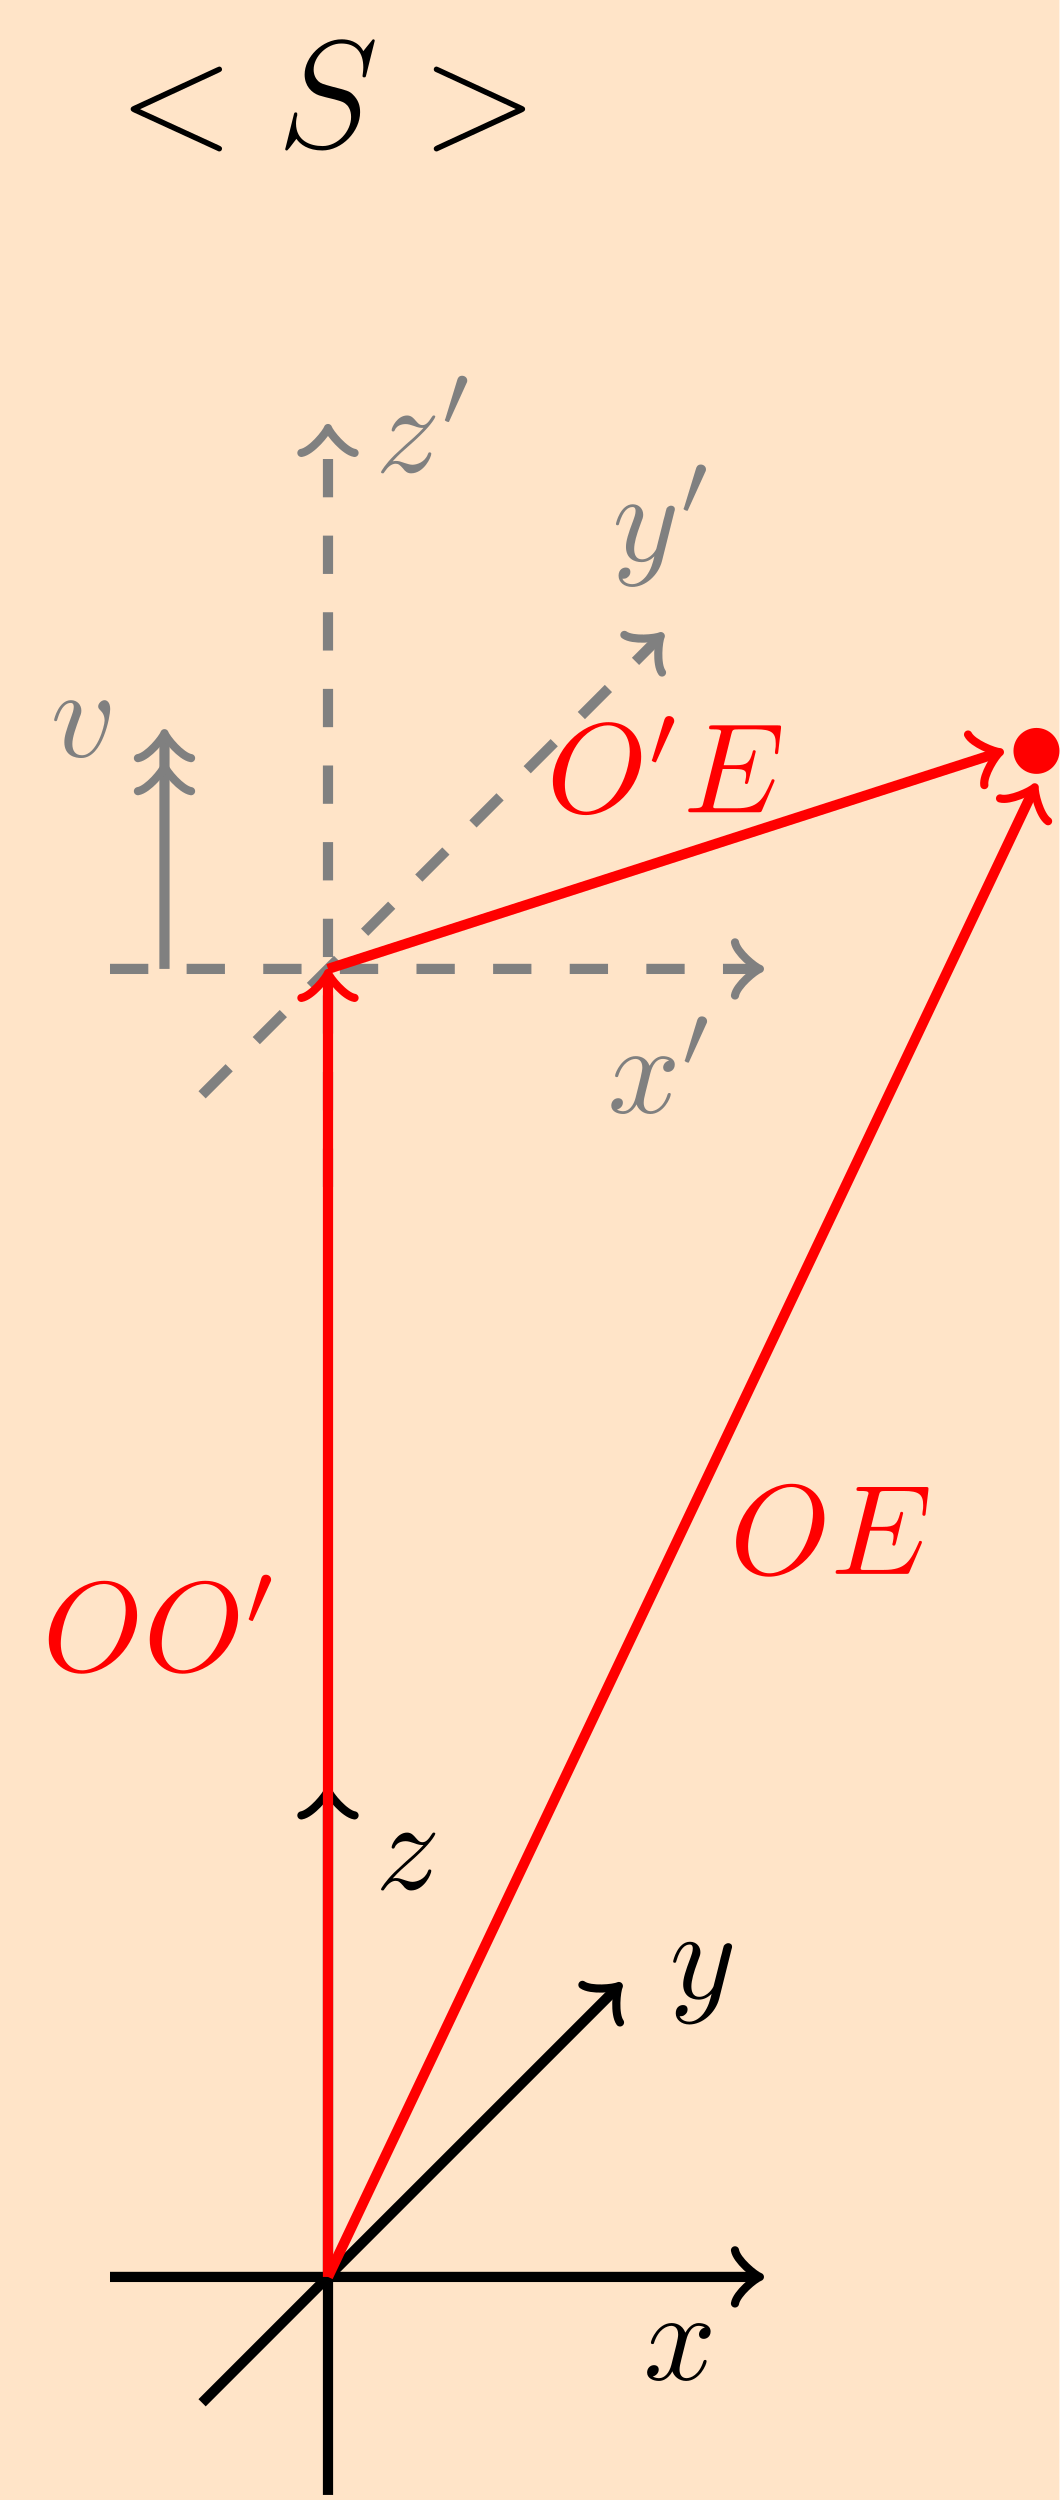
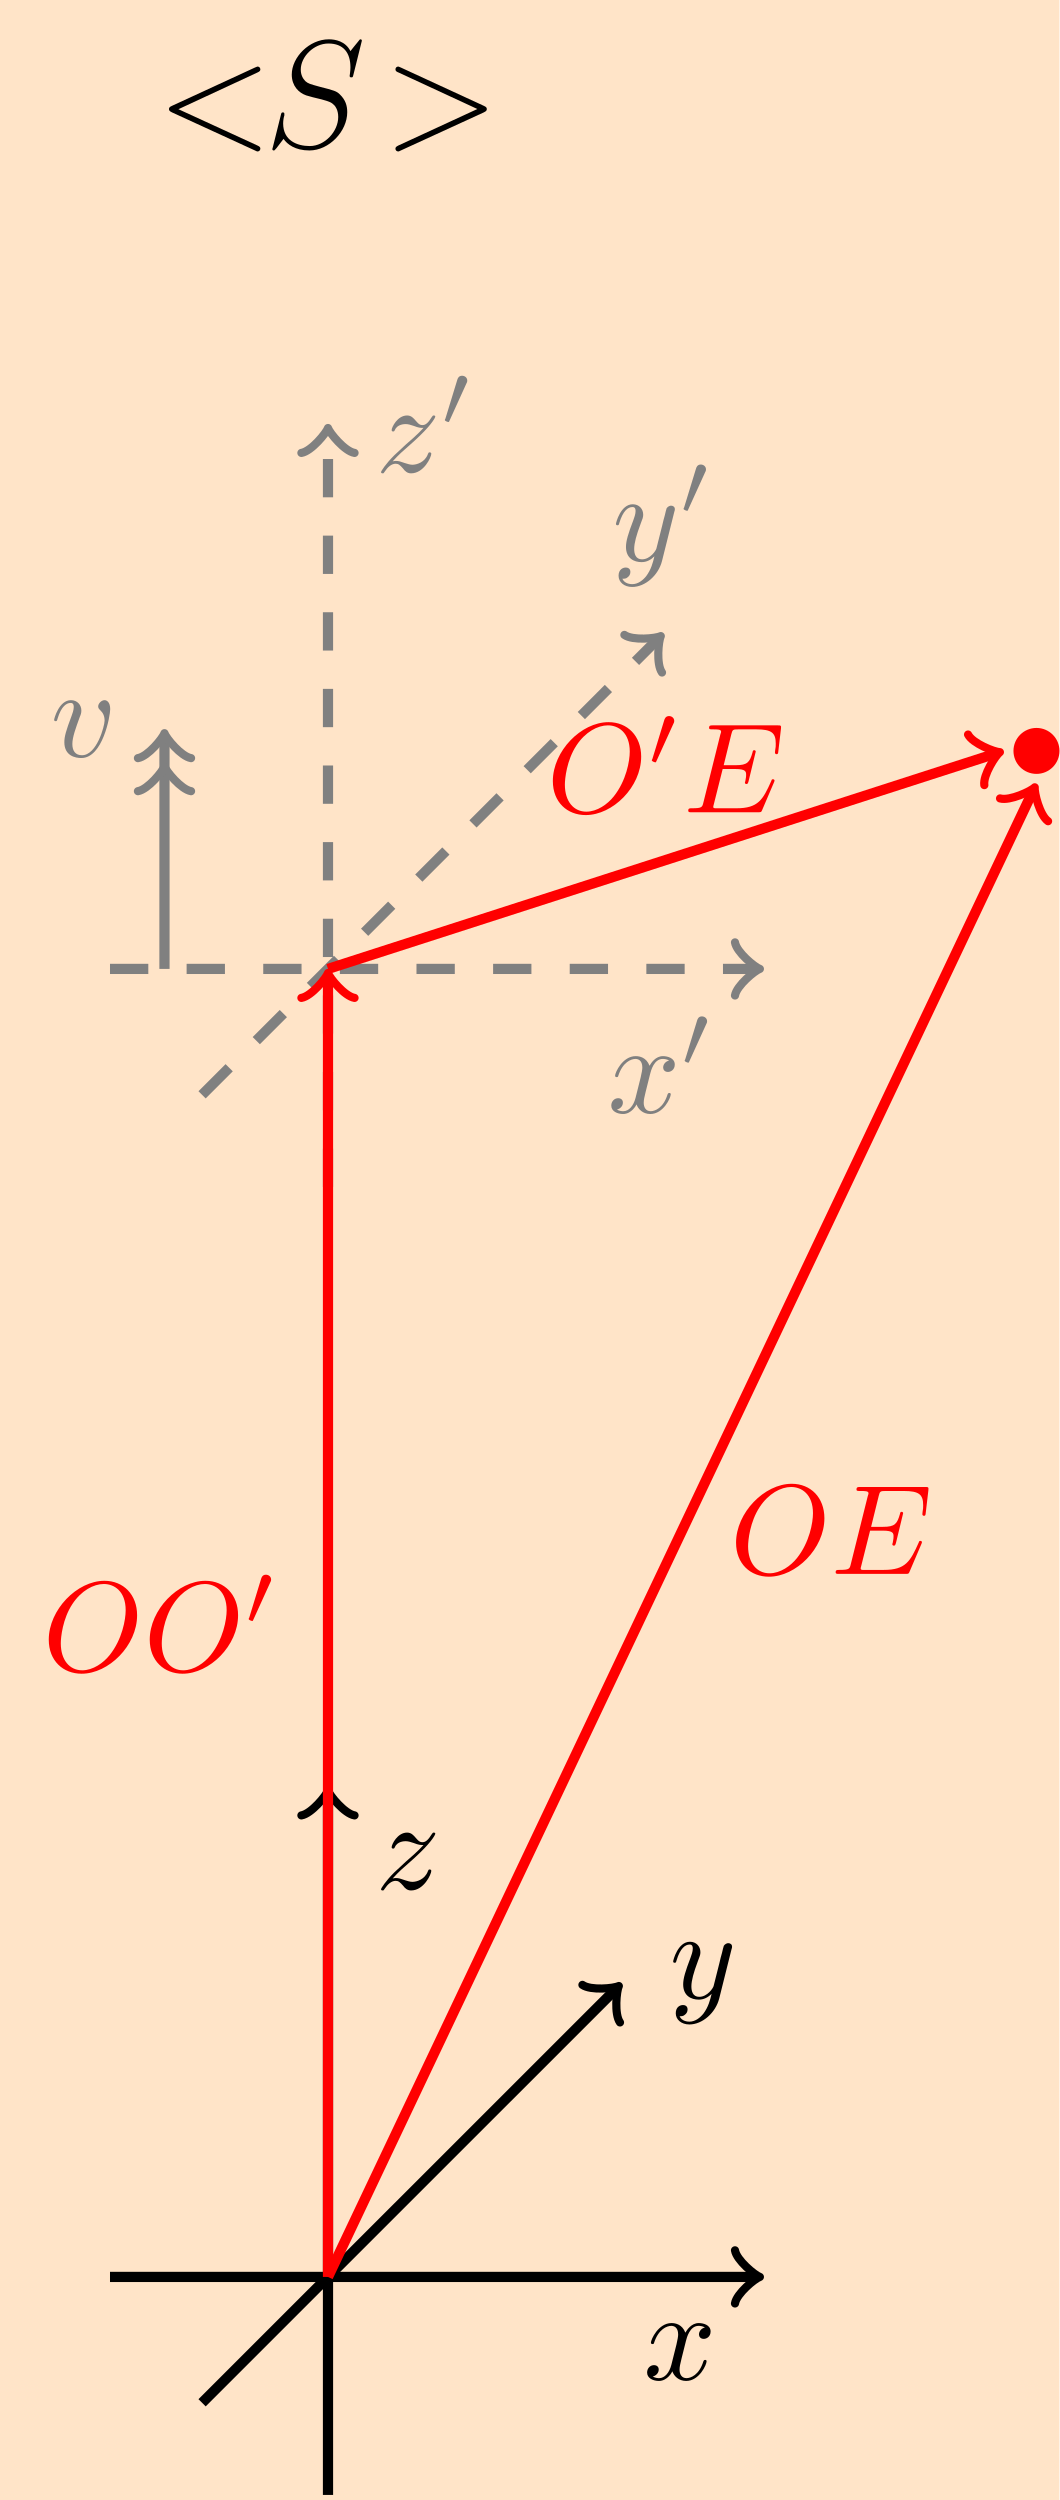
<svg xmlns="http://www.w3.org/2000/svg" xmlns:xlink="http://www.w3.org/1999/xlink" width="82.656pt" height="195.049pt" viewBox="0 0 82.656 195.049" version="1.1">
  <defs>
    <g>
      <symbol overflow="visible" id="glyph0-0">
        <path style="stroke:none;" d="" />
      </symbol>
      <symbol overflow="visible" id="glyph0-1">
        <path style="stroke:none;" d="M 7.875 -5.828 C 8.094 -5.922 8.109 -6 8.109 -6.078 C 8.109 -6.203 8.016 -6.297 7.891 -6.297 C 7.859 -6.297 7.859 -6.281 7.688 -6.219 L 1.219 -3.234 C 1 -3.141 0.984 -3.062 0.984 -2.984 C 0.984 -2.906 0.984 -2.828 1.219 -2.719 L 7.688 0.25 C 7.844 0.328 7.859 0.328 7.891 0.328 C 8.016 0.328 8.109 0.234 8.109 0.109 C 8.109 0.031 8.094 -0.047 7.875 -0.141 L 1.719 -2.969 Z M 7.875 -5.828 " />
      </symbol>
      <symbol overflow="visible" id="glyph0-2">
        <path style="stroke:none;" d="M 7.594 -8.312 C 7.594 -8.422 7.5 -8.422 7.484 -8.422 C 7.438 -8.422 7.422 -8.406 7.281 -8.219 C 7.203 -8.141 6.719 -7.516 6.703 -7.5 C 6.312 -8.281 5.516 -8.422 5.016 -8.422 C 3.5 -8.422 2.125 -7.031 2.125 -5.672 C 2.125 -4.781 2.672 -4.25 3.25 -4.047 C 3.375 -4 4.094 -3.812 4.453 -3.734 C 5.062 -3.562 5.219 -3.516 5.469 -3.25 C 5.516 -3.188 5.75 -2.922 5.75 -2.359 C 5.75 -1.25 4.719 -0.094 3.531 -0.094 C 2.547 -0.094 1.453 -0.516 1.453 -1.859 C 1.453 -2.078 1.5 -2.359 1.547 -2.484 C 1.547 -2.516 1.547 -2.578 1.547 -2.609 C 1.547 -2.656 1.531 -2.719 1.438 -2.719 C 1.328 -2.719 1.312 -2.688 1.266 -2.484 L 0.656 -0.031 C 0.656 -0.031 0.609 0.125 0.609 0.141 C 0.609 0.25 0.703 0.25 0.734 0.25 C 0.781 0.25 0.781 0.234 0.938 0.062 L 1.484 -0.656 C 1.766 -0.234 2.391 0.25 3.5 0.25 C 5.047 0.25 6.453 -1.25 6.453 -2.734 C 6.453 -3.234 6.328 -3.688 5.875 -4.125 C 5.625 -4.375 5.422 -4.438 4.312 -4.719 C 3.516 -4.938 3.406 -4.969 3.188 -5.156 C 2.984 -5.359 2.828 -5.656 2.828 -6.062 C 2.828 -7.062 3.844 -8.094 4.984 -8.094 C 6.156 -8.094 6.703 -7.375 6.703 -6.234 C 6.703 -5.922 6.641 -5.609 6.641 -5.562 C 6.641 -5.453 6.734 -5.453 6.781 -5.453 C 6.891 -5.453 6.891 -5.484 6.938 -5.672 Z M 7.594 -8.312 " />
      </symbol>
      <symbol overflow="visible" id="glyph0-3">
        <path style="stroke:none;" d="M 7.875 -2.719 C 8.109 -2.828 8.109 -2.906 8.109 -2.984 C 8.109 -3.062 8.094 -3.141 7.875 -3.234 L 1.406 -6.219 C 1.25 -6.281 1.234 -6.297 1.203 -6.297 C 1.062 -6.297 0.984 -6.188 0.984 -6.078 C 0.984 -5.938 1.078 -5.891 1.234 -5.828 L 7.375 -2.984 L 1.219 -0.141 C 0.984 -0.031 0.984 0.047 0.984 0.125 C 0.984 0.219 1.062 0.328 1.203 0.328 C 1.234 0.328 1.25 0.328 1.406 0.25 Z M 7.875 -2.719 " />
      </symbol>
      <symbol overflow="visible" id="glyph1-0">
        <path style="stroke:none;" d="" />
      </symbol>
      <symbol overflow="visible" id="glyph1-1">
        <path style="stroke:none;" d="M 3.328 -3.016 C 3.391 -3.266 3.625 -4.188 4.312 -4.188 C 4.359 -4.188 4.609 -4.188 4.812 -4.062 C 4.531 -4 4.344 -3.766 4.344 -3.516 C 4.344 -3.359 4.453 -3.172 4.719 -3.172 C 4.938 -3.172 5.25 -3.344 5.25 -3.75 C 5.25 -4.266 4.672 -4.406 4.328 -4.406 C 3.75 -4.406 3.406 -3.875 3.281 -3.656 C 3.031 -4.312 2.5 -4.406 2.203 -4.406 C 1.172 -4.406 0.594 -3.125 0.594 -2.875 C 0.594 -2.766 0.703 -2.766 0.719 -2.766 C 0.797 -2.766 0.828 -2.797 0.844 -2.875 C 1.188 -3.938 1.844 -4.188 2.188 -4.188 C 2.375 -4.188 2.719 -4.094 2.719 -3.516 C 2.719 -3.203 2.547 -2.547 2.188 -1.141 C 2.031 -0.531 1.672 -0.109 1.234 -0.109 C 1.172 -0.109 0.953 -0.109 0.734 -0.234 C 0.984 -0.297 1.203 -0.5 1.203 -0.781 C 1.203 -1.047 0.984 -1.125 0.844 -1.125 C 0.531 -1.125 0.297 -0.875 0.297 -0.547 C 0.297 -0.094 0.781 0.109 1.219 0.109 C 1.891 0.109 2.25 -0.594 2.266 -0.641 C 2.391 -0.281 2.75 0.109 3.344 0.109 C 4.375 0.109 4.938 -1.172 4.938 -1.422 C 4.938 -1.531 4.859 -1.531 4.828 -1.531 C 4.734 -1.531 4.719 -1.484 4.688 -1.422 C 4.359 -0.344 3.688 -0.109 3.375 -0.109 C 2.984 -0.109 2.828 -0.422 2.828 -0.766 C 2.828 -0.984 2.875 -1.203 2.984 -1.641 Z M 3.328 -3.016 " />
      </symbol>
      <symbol overflow="visible" id="glyph1-2">
        <path style="stroke:none;" d="M 1.328 -0.828 C 1.859 -1.406 2.156 -1.656 2.516 -1.969 C 2.516 -1.969 3.125 -2.5 3.484 -2.859 C 4.438 -3.781 4.656 -4.266 4.656 -4.312 C 4.656 -4.406 4.562 -4.406 4.547 -4.406 C 4.469 -4.406 4.453 -4.391 4.391 -4.297 C 4.094 -3.812 3.891 -3.656 3.656 -3.656 C 3.406 -3.656 3.297 -3.812 3.141 -3.984 C 2.953 -4.203 2.781 -4.406 2.453 -4.406 C 1.703 -4.406 1.25 -3.484 1.25 -3.266 C 1.25 -3.219 1.281 -3.156 1.359 -3.156 C 1.453 -3.156 1.469 -3.203 1.5 -3.266 C 1.688 -3.734 2.266 -3.734 2.344 -3.734 C 2.547 -3.734 2.734 -3.672 2.969 -3.594 C 3.375 -3.438 3.484 -3.438 3.734 -3.438 C 3.375 -3.016 2.547 -2.297 2.359 -2.141 L 1.453 -1.297 C 0.781 -0.625 0.422 -0.062 0.422 0.016 C 0.422 0.109 0.531 0.109 0.547 0.109 C 0.625 0.109 0.641 0.094 0.703 -0.016 C 0.938 -0.375 1.234 -0.641 1.562 -0.641 C 1.781 -0.641 1.891 -0.547 2.141 -0.266 C 2.297 -0.047 2.484 0.109 2.766 0.109 C 3.766 0.109 4.344 -1.156 4.344 -1.422 C 4.344 -1.469 4.297 -1.531 4.219 -1.531 C 4.125 -1.531 4.109 -1.469 4.078 -1.391 C 3.844 -0.75 3.203 -0.562 2.875 -0.562 C 2.688 -0.562 2.5 -0.625 2.297 -0.688 C 1.953 -0.812 1.797 -0.859 1.594 -0.859 C 1.578 -0.859 1.422 -0.859 1.328 -0.828 Z M 1.328 -0.828 " />
      </symbol>
      <symbol overflow="visible" id="glyph1-3">
        <path style="stroke:none;" d="M 4.844 -3.797 C 4.891 -3.938 4.891 -3.953 4.891 -4.031 C 4.891 -4.203 4.75 -4.297 4.594 -4.297 C 4.5 -4.297 4.344 -4.234 4.25 -4.094 C 4.234 -4.031 4.141 -3.734 4.109 -3.547 C 4.031 -3.297 3.969 -3.016 3.906 -2.75 L 3.453 -0.953 C 3.422 -0.812 2.984 -0.109 2.328 -0.109 C 1.828 -0.109 1.719 -0.547 1.719 -0.922 C 1.719 -1.375 1.891 -2 2.219 -2.875 C 2.375 -3.281 2.422 -3.391 2.422 -3.594 C 2.422 -4.031 2.109 -4.406 1.609 -4.406 C 0.656 -4.406 0.297 -2.953 0.297 -2.875 C 0.297 -2.766 0.391 -2.766 0.406 -2.766 C 0.516 -2.766 0.516 -2.797 0.562 -2.953 C 0.844 -3.891 1.234 -4.188 1.578 -4.188 C 1.656 -4.188 1.828 -4.188 1.828 -3.875 C 1.828 -3.625 1.719 -3.359 1.656 -3.172 C 1.25 -2.109 1.078 -1.547 1.078 -1.078 C 1.078 -0.188 1.703 0.109 2.297 0.109 C 2.688 0.109 3.016 -0.062 3.297 -0.344 C 3.172 0.172 3.047 0.672 2.656 1.203 C 2.391 1.531 2.016 1.828 1.562 1.828 C 1.422 1.828 0.969 1.797 0.797 1.406 C 0.953 1.406 1.094 1.406 1.219 1.281 C 1.328 1.203 1.422 1.062 1.422 0.875 C 1.422 0.562 1.156 0.531 1.062 0.531 C 0.828 0.531 0.5 0.688 0.5 1.172 C 0.5 1.672 0.938 2.047 1.562 2.047 C 2.578 2.047 3.609 1.141 3.891 0.016 Z M 4.844 -3.797 " />
      </symbol>
      <symbol overflow="visible" id="glyph1-4">
        <path style="stroke:none;" d="M 4.672 -3.703 C 4.672 -4.25 4.406 -4.406 4.234 -4.406 C 3.984 -4.406 3.734 -4.141 3.734 -3.922 C 3.734 -3.797 3.781 -3.734 3.891 -3.625 C 4.109 -3.422 4.234 -3.172 4.234 -2.812 C 4.234 -2.391 3.625 -0.109 2.469 -0.109 C 1.953 -0.109 1.719 -0.453 1.719 -0.984 C 1.719 -1.531 2 -2.266 2.297 -3.094 C 2.375 -3.266 2.422 -3.406 2.422 -3.594 C 2.422 -4.031 2.109 -4.406 1.609 -4.406 C 0.672 -4.406 0.297 -2.953 0.297 -2.875 C 0.297 -2.766 0.391 -2.766 0.406 -2.766 C 0.516 -2.766 0.516 -2.797 0.562 -2.953 C 0.859 -3.953 1.281 -4.188 1.578 -4.188 C 1.656 -4.188 1.828 -4.188 1.828 -3.875 C 1.828 -3.625 1.719 -3.344 1.656 -3.172 C 1.219 -2.016 1.094 -1.562 1.094 -1.125 C 1.094 -0.047 1.969 0.109 2.422 0.109 C 4.094 0.109 4.672 -3.188 4.672 -3.703 Z M 4.672 -3.703 " />
      </symbol>
      <symbol overflow="visible" id="glyph1-5">
        <path style="stroke:none;" d="M 7.375 -4.344 C 7.375 -5.953 6.312 -7.031 4.828 -7.031 C 2.688 -7.031 0.484 -4.766 0.484 -2.438 C 0.484 -0.781 1.609 0.219 3.047 0.219 C 5.156 0.219 7.375 -1.969 7.375 -4.344 Z M 3.094 -0.047 C 2.109 -0.047 1.422 -0.844 1.422 -2.156 C 1.422 -2.609 1.562 -4.062 2.328 -5.219 C 3.016 -6.266 3.984 -6.781 4.781 -6.781 C 5.594 -6.781 6.484 -6.219 6.484 -4.734 C 6.484 -4.016 6.219 -2.469 5.234 -1.234 C 4.75 -0.625 3.938 -0.047 3.094 -0.047 Z M 3.094 -0.047 " />
      </symbol>
      <symbol overflow="visible" id="glyph1-6">
        <path style="stroke:none;" d="M 7.062 -2.328 C 7.078 -2.375 7.109 -2.438 7.109 -2.469 C 7.109 -2.469 7.109 -2.578 6.984 -2.578 C 6.891 -2.578 6.875 -2.516 6.859 -2.453 C 6.203 -0.984 5.844 -0.312 4.141 -0.312 L 2.688 -0.312 C 2.547 -0.312 2.516 -0.312 2.469 -0.312 C 2.359 -0.328 2.328 -0.344 2.328 -0.422 C 2.328 -0.453 2.328 -0.469 2.375 -0.641 L 3.062 -3.375 L 4.047 -3.375 C 4.891 -3.375 4.891 -3.156 4.891 -2.906 C 4.891 -2.844 4.891 -2.719 4.828 -2.422 C 4.812 -2.375 4.797 -2.344 4.797 -2.312 C 4.797 -2.266 4.828 -2.203 4.922 -2.203 C 5 -2.203 5.031 -2.25 5.078 -2.406 L 5.641 -4.734 C 5.641 -4.797 5.594 -4.844 5.516 -4.844 C 5.438 -4.844 5.406 -4.781 5.391 -4.672 C 5.172 -3.906 5 -3.672 4.078 -3.672 L 3.141 -3.672 L 3.734 -6.078 C 3.828 -6.438 3.844 -6.469 4.281 -6.469 L 5.688 -6.469 C 6.891 -6.469 7.203 -6.188 7.203 -5.359 C 7.203 -5.125 7.203 -5.109 7.156 -4.828 C 7.156 -4.781 7.141 -4.703 7.141 -4.656 C 7.141 -4.609 7.172 -4.531 7.266 -4.531 C 7.375 -4.531 7.391 -4.594 7.406 -4.781 L 7.609 -6.516 C 7.641 -6.781 7.594 -6.781 7.344 -6.781 L 2.297 -6.781 C 2.109 -6.781 2 -6.781 2 -6.578 C 2 -6.469 2.094 -6.469 2.281 -6.469 C 2.656 -6.469 2.938 -6.469 2.938 -6.297 C 2.938 -6.25 2.938 -6.234 2.875 -6.047 L 1.562 -0.781 C 1.469 -0.391 1.453 -0.312 0.656 -0.312 C 0.484 -0.312 0.375 -0.312 0.375 -0.125 C 0.375 0 0.469 0 0.656 0 L 5.828 0 C 6.062 0 6.078 -0.016 6.141 -0.172 Z M 7.062 -2.328 " />
      </symbol>
      <symbol overflow="visible" id="glyph2-0">
        <path style="stroke:none;" d="" />
      </symbol>
      <symbol overflow="visible" id="glyph2-1">
        <path style="stroke:none;" d="M 2.016 -3.297 C 2.078 -3.406 2.078 -3.469 2.078 -3.516 C 2.078 -3.734 1.891 -3.891 1.672 -3.891 C 1.406 -3.891 1.328 -3.672 1.297 -3.562 L 0.375 -0.547 C 0.359 -0.531 0.328 -0.453 0.328 -0.438 C 0.328 -0.359 0.547 -0.281 0.609 -0.281 C 0.656 -0.281 0.656 -0.297 0.703 -0.406 Z M 2.016 -3.297 " />
      </symbol>
    </g>
    <clipPath id="clip1">
      <path d="M 25 139 L 26 139 L 26 195.051 L 25 195.051 Z M 25 139 " />
    </clipPath>
    <clipPath id="clip2">
      <path d="M 4 143 L 60 143 L 60 195.051 L 4 195.051 Z M 4 143 " />
    </clipPath>
    <clipPath id="clip3">
      <path d="M 79 56 L 82.656 56 L 82.656 61 L 79 61 Z M 79 56 " />
    </clipPath>
    <clipPath id="clip4">
      <path d="M 14 50 L 82.656 50 L 82.656 189 L 14 189 Z M 14 50 " />
    </clipPath>
    <clipPath id="clip5">
      <path d="M 77 61 L 82.656 61 L 82.656 65 L 77 65 Z M 77 61 " />
    </clipPath>
    <clipPath id="clip6">
      <path d="M 14 47 L 82.656 47 L 82.656 87 L 14 87 Z M 14 47 " />
    </clipPath>
  </defs>
  <g id="surface1">
    <path style=" stroke:none;fill-rule:nonzero;fill:rgb(100%,89.412%,78.432%);fill-opacity:1;" d="M 0 195.051 L 82.656 195.051 L 82.656 0 L 0 0 Z M 0 195.051 " />
    <g style="fill:rgb(0%,0%,0%);fill-opacity:1;">
-       <use xlink:href="#glyph0-1" x="9.213" y="11.489" />
+       <use xlink:href="#glyph0-1" x="12.202" y="11.489" />
    </g>
    <g style="fill:rgb(0%,0%,0%);fill-opacity:1;">
-       <use xlink:href="#glyph0-2" x="21.642" y="11.489" />
+       <use xlink:href="#glyph0-2" x="20.638" y="11.489" />
    </g>
    <g style="fill:rgb(0%,0%,0%);fill-opacity:1;">
-       <use xlink:href="#glyph0-3" x="32.858" y="11.489" />
+       <use xlink:href="#glyph0-3" x="29.869" y="11.489" />
    </g>
    <path style="fill:none;stroke-width:0.797;stroke-linecap:butt;stroke-linejoin:miter;stroke:rgb(0%,0%,0%);stroke-opacity:1;stroke-miterlimit:10;" d="M 127.562 -0.002 L 177.878 -0.002 " transform="matrix(1,0,0,-1,-118.98,177.643)" />
    <path style="fill:none;stroke-width:0.638;stroke-linecap:round;stroke-linejoin:round;stroke:rgb(0%,0%,0%);stroke-opacity:1;stroke-miterlimit:10;" d="M -1.554 2.073 C -1.425 1.295 0 0.131 0.387 -0.002 C 0 -0.13 -1.425 -1.294 -1.554 -2.072 " transform="matrix(1,0,0,-1,58.89804,177.643)" />
    <g style="fill:rgb(0%,0%,0%);fill-opacity:1;">
      <use xlink:href="#glyph1-1" x="50.19" y="185.651" />
    </g>
    <g clip-path="url(#clip1)" clip-rule="nonzero">
      <path style="fill:none;stroke-width:0.797;stroke-linecap:butt;stroke-linejoin:miter;stroke:rgb(0%,0%,0%);stroke-opacity:1;stroke-miterlimit:10;" d="M 144.57 -17.009 L 144.57 37.561 " transform="matrix(1,0,0,-1,-118.98,177.643)" />
    </g>
    <path style="fill:none;stroke-width:0.638;stroke-linecap:round;stroke-linejoin:round;stroke:rgb(0%,0%,0%);stroke-opacity:1;stroke-miterlimit:10;" d="M -1.554 2.073 C -1.425 1.295 0 0.131 0.387 -0.001 C 0 -0.13 -1.425 -1.294 -1.554 -2.072 " transform="matrix(0,-1,-1,0,25.58844,140.0825)" />
    <g style="fill:rgb(0%,0%,0%);fill-opacity:1;">
      <use xlink:href="#glyph1-2" x="29.306" y="147.384" />
    </g>
    <g clip-path="url(#clip2)" clip-rule="nonzero">
      <path style="fill:none;stroke-width:0.797;stroke-linecap:butt;stroke-linejoin:miter;stroke:rgb(0%,0%,0%);stroke-opacity:1;stroke-miterlimit:10;" d="M 134.746 -9.822 L 166.988 22.416 " transform="matrix(1,0,0,-1,-118.98,177.643)" />
    </g>
    <path style="fill:none;stroke-width:0.638;stroke-linecap:round;stroke-linejoin:round;stroke:rgb(0%,0%,0%);stroke-opacity:1;stroke-miterlimit:10;" d="M -1.555 2.072 C -1.425 1.296 0 0.131 0.39 0.001 C 0 -0.129 -1.425 -1.295 -1.555 -2.071 " transform="matrix(0.7071,-0.7071,-0.7071,-0.7071,48.00619,155.2253)" />
    <g style="fill:rgb(0%,0%,0%);fill-opacity:1;">
      <use xlink:href="#glyph1-3" x="52.223" y="155.901" />
    </g>
    <path style="fill:none;stroke-width:0.797;stroke-linecap:butt;stroke-linejoin:miter;stroke:rgb(50%,50%,50%);stroke-opacity:1;stroke-dasharray:2.989,2.989;stroke-miterlimit:10;" d="M 127.562 102.049 L 177.878 102.049 " transform="matrix(1,0,0,-1,-118.98,177.643)" />
    <path style="fill:none;stroke-width:0.638;stroke-linecap:round;stroke-linejoin:round;stroke:rgb(50%,50%,50%);stroke-opacity:1;stroke-miterlimit:10;" d="M -1.554 2.071 C -1.425 1.294 0 0.13 0.387 0.001 C 0 -0.128 -1.425 -1.296 -1.554 -2.073 " transform="matrix(1,0,0,-1,58.89804,75.59475)" />
    <g style="fill:rgb(50%,50%,50%);fill-opacity:1;">
      <use xlink:href="#glyph1-1" x="47.395" y="86.805" />
    </g>
    <g style="fill:rgb(50%,50%,50%);fill-opacity:1;">
      <use xlink:href="#glyph2-1" x="53.089" y="83.189" />
    </g>
    <path style="fill:none;stroke-width:0.797;stroke-linecap:butt;stroke-linejoin:miter;stroke:rgb(50%,50%,50%);stroke-opacity:1;stroke-dasharray:2.989,2.989;stroke-miterlimit:10;" d="M 144.57 85.041 L 144.57 143.862 " transform="matrix(1,0,0,-1,-118.98,177.643)" />
    <path style="fill:none;stroke-width:0.638;stroke-linecap:round;stroke-linejoin:round;stroke:rgb(50%,50%,50%);stroke-opacity:1;stroke-miterlimit:10;" d="M -1.554 2.073 C -1.425 1.295 0.001 0.131 0.387 -0.001 C 0.001 -0.13 -1.425 -1.294 -1.554 -2.072 " transform="matrix(0,-1,-1,0,25.58844,33.78193)" />
    <g style="fill:rgb(50%,50%,50%);fill-opacity:1;">
      <use xlink:href="#glyph1-2" x="29.306" y="36.821" />
    </g>
    <g style="fill:rgb(50%,50%,50%);fill-opacity:1;">
      <use xlink:href="#glyph2-1" x="34.377" y="33.206" />
    </g>
    <path style="fill:none;stroke-width:0.797;stroke-linecap:butt;stroke-linejoin:miter;stroke:rgb(50%,50%,50%);stroke-opacity:1;stroke-dasharray:2.989,2.989;stroke-miterlimit:10;" d="M 134.746 92.225 L 170.261 127.741 " transform="matrix(1,0,0,-1,-118.98,177.643)" />
    <path style="fill:none;stroke-width:0.638;stroke-linecap:round;stroke-linejoin:round;stroke:rgb(50%,50%,50%);stroke-opacity:1;stroke-miterlimit:10;" d="M -1.554 2.074 C -1.427 1.295 -0.002 0.13 0.388 -0 C -0.002 -0.13 -1.424 -1.293 -1.554 -2.075 " transform="matrix(0.7071,-0.7071,-0.7071,-0.7071,51.28038,49.90283)" />
    <g style="fill:rgb(50%,50%,50%);fill-opacity:1;">
      <use xlink:href="#glyph1-3" x="47.76" y="43.748" />
    </g>
    <g style="fill:rgb(50%,50%,50%);fill-opacity:1;">
      <use xlink:href="#glyph2-1" x="53.002" y="40.133" />
    </g>
    <path style="fill:none;stroke-width:0.797;stroke-linecap:butt;stroke-linejoin:miter;stroke:rgb(50%,50%,50%);stroke-opacity:1;stroke-miterlimit:10;" d="M 131.812 102.049 L 131.812 120.049 " transform="matrix(1,0,0,-1,-118.98,177.643)" />
    <path style="fill:none;stroke-width:0.638;stroke-linecap:round;stroke-linejoin:round;stroke:rgb(50%,50%,50%);stroke-opacity:1;stroke-miterlimit:10;" d="M -1.553 2.071 C -1.424 1.294 0.002 0.13 0.388 0.001 C 0.002 -0.128 -1.424 -1.296 -1.553 -2.073 " transform="matrix(0,-1,-1,0,12.83291,60.1735)" />
    <path style="fill:none;stroke-width:0.638;stroke-linecap:round;stroke-linejoin:round;stroke:rgb(50%,50%,50%);stroke-opacity:1;stroke-miterlimit:10;" d="M -1.555 2.071 C -1.426 1.294 -0.001 0.13 0.39 0.001 C -0.001 -0.128 -1.426 -1.296 -1.555 -2.073 " transform="matrix(0,-1,-1,0,12.83291,57.59315)" />
    <g style="fill:rgb(50%,50%,50%);fill-opacity:1;">
      <use xlink:href="#glyph1-4" x="3.926" y="59.032" />
    </g>
    <g clip-path="url(#clip3)" clip-rule="nonzero">
      <path style=" stroke:none;fill-rule:nonzero;fill:rgb(100%,0%,0%);fill-opacity:1;" d="M 82.66 58.586 C 82.66 57.598 81.855 56.793 80.867 56.793 C 79.875 56.793 79.07 57.598 79.07 58.586 C 79.07 59.578 79.875 60.379 80.867 60.379 C 81.855 60.379 82.66 59.578 82.66 58.586 Z M 82.66 58.586 " />
    </g>
    <g clip-path="url(#clip4)" clip-rule="nonzero">
      <path style="fill:none;stroke-width:0.797;stroke-linecap:butt;stroke-linejoin:miter;stroke:rgb(100%,0%,0%);stroke-opacity:1;stroke-miterlimit:10;" d="M 144.57 -0.002 L 199.542 115.866 " transform="matrix(1,0,0,-1,-118.98,177.643)" />
    </g>
    <g clip-path="url(#clip5)" clip-rule="nonzero">
      <path style="fill:none;stroke-width:0.638;stroke-linecap:round;stroke-linejoin:round;stroke:rgb(100%,0%,0%);stroke-opacity:1;stroke-miterlimit:10;" d="M -1.554 2.073 C -1.424 1.296 -0.001 0.129 0.389 -0.001 C 0.001 -0.13 -1.427 -1.295 -1.554 -2.074 " transform="matrix(0.42863,-0.90343,-0.90343,-0.42863,80.56231,61.77708)" />
    </g>
    <g style="fill:rgb(100%,0%,0%);fill-opacity:1;">
      <use xlink:href="#glyph1-5" x="56.944" y="122.795" />
    </g>
    <g style="fill:rgb(100%,0%,0%);fill-opacity:1;">
      <use xlink:href="#glyph1-6" x="64.822" y="122.795" />
    </g>
    <path style="fill:none;stroke-width:0.797;stroke-linecap:butt;stroke-linejoin:miter;stroke:rgb(100%,0%,0%);stroke-opacity:1;stroke-miterlimit:10;" d="M 144.57 -0.002 L 144.57 101.342 " transform="matrix(1,0,0,-1,-118.98,177.643)" />
    <path style="fill:none;stroke-width:0.638;stroke-linecap:round;stroke-linejoin:round;stroke:rgb(100%,0%,0%);stroke-opacity:1;stroke-miterlimit:10;" d="M -1.553 2.073 C -1.424 1.295 0.001 0.131 0.388 -0.001 C 0.001 -0.13 -1.424 -1.294 -1.553 -2.072 " transform="matrix(0,-1,-1,0,25.58844,76.30212)" />
    <g style="fill:rgb(100%,0%,0%);fill-opacity:1;">
      <use xlink:href="#glyph1-5" x="3.321" y="130.364" />
    </g>
    <g style="fill:rgb(100%,0%,0%);fill-opacity:1;">
      <use xlink:href="#glyph1-5" x="11.199" y="130.364" />
    </g>
    <g style="fill:rgb(100%,0%,0%);fill-opacity:1;">
      <use xlink:href="#glyph2-1" x="19.073" y="126.749" />
    </g>
    <g clip-path="url(#clip6)" clip-rule="nonzero">
      <path style="fill:none;stroke-width:0.797;stroke-linecap:butt;stroke-linejoin:miter;stroke:rgb(100%,0%,0%);stroke-opacity:1;stroke-miterlimit:10;" d="M 144.57 102.049 L 196.621 118.838 " transform="matrix(1,0,0,-1,-118.98,177.643)" />
    </g>
    <path style="fill:none;stroke-width:0.638;stroke-linecap:round;stroke-linejoin:round;stroke:rgb(100%,0%,0%);stroke-opacity:1;stroke-miterlimit:10;" d="M -1.553 2.072 C -1.425 1.296 0 0.131 0.39 0.001 C -0.001 -0.128 -1.424 -1.294 -1.556 -2.072 " transform="matrix(0.95168,-0.30698,-0.30698,-0.95168,77.6412,58.80409)" />
    <g style="fill:rgb(100%,0%,0%);fill-opacity:1;">
      <use xlink:href="#glyph1-5" x="42.649" y="63.373" />
    </g>
    <g style="fill:rgb(100%,0%,0%);fill-opacity:1;">
      <use xlink:href="#glyph2-1" x="50.525" y="59.758" />
    </g>
    <g style="fill:rgb(100%,0%,0%);fill-opacity:1;">
      <use xlink:href="#glyph1-6" x="53.321" y="63.373" />
    </g>
  </g>
</svg>
